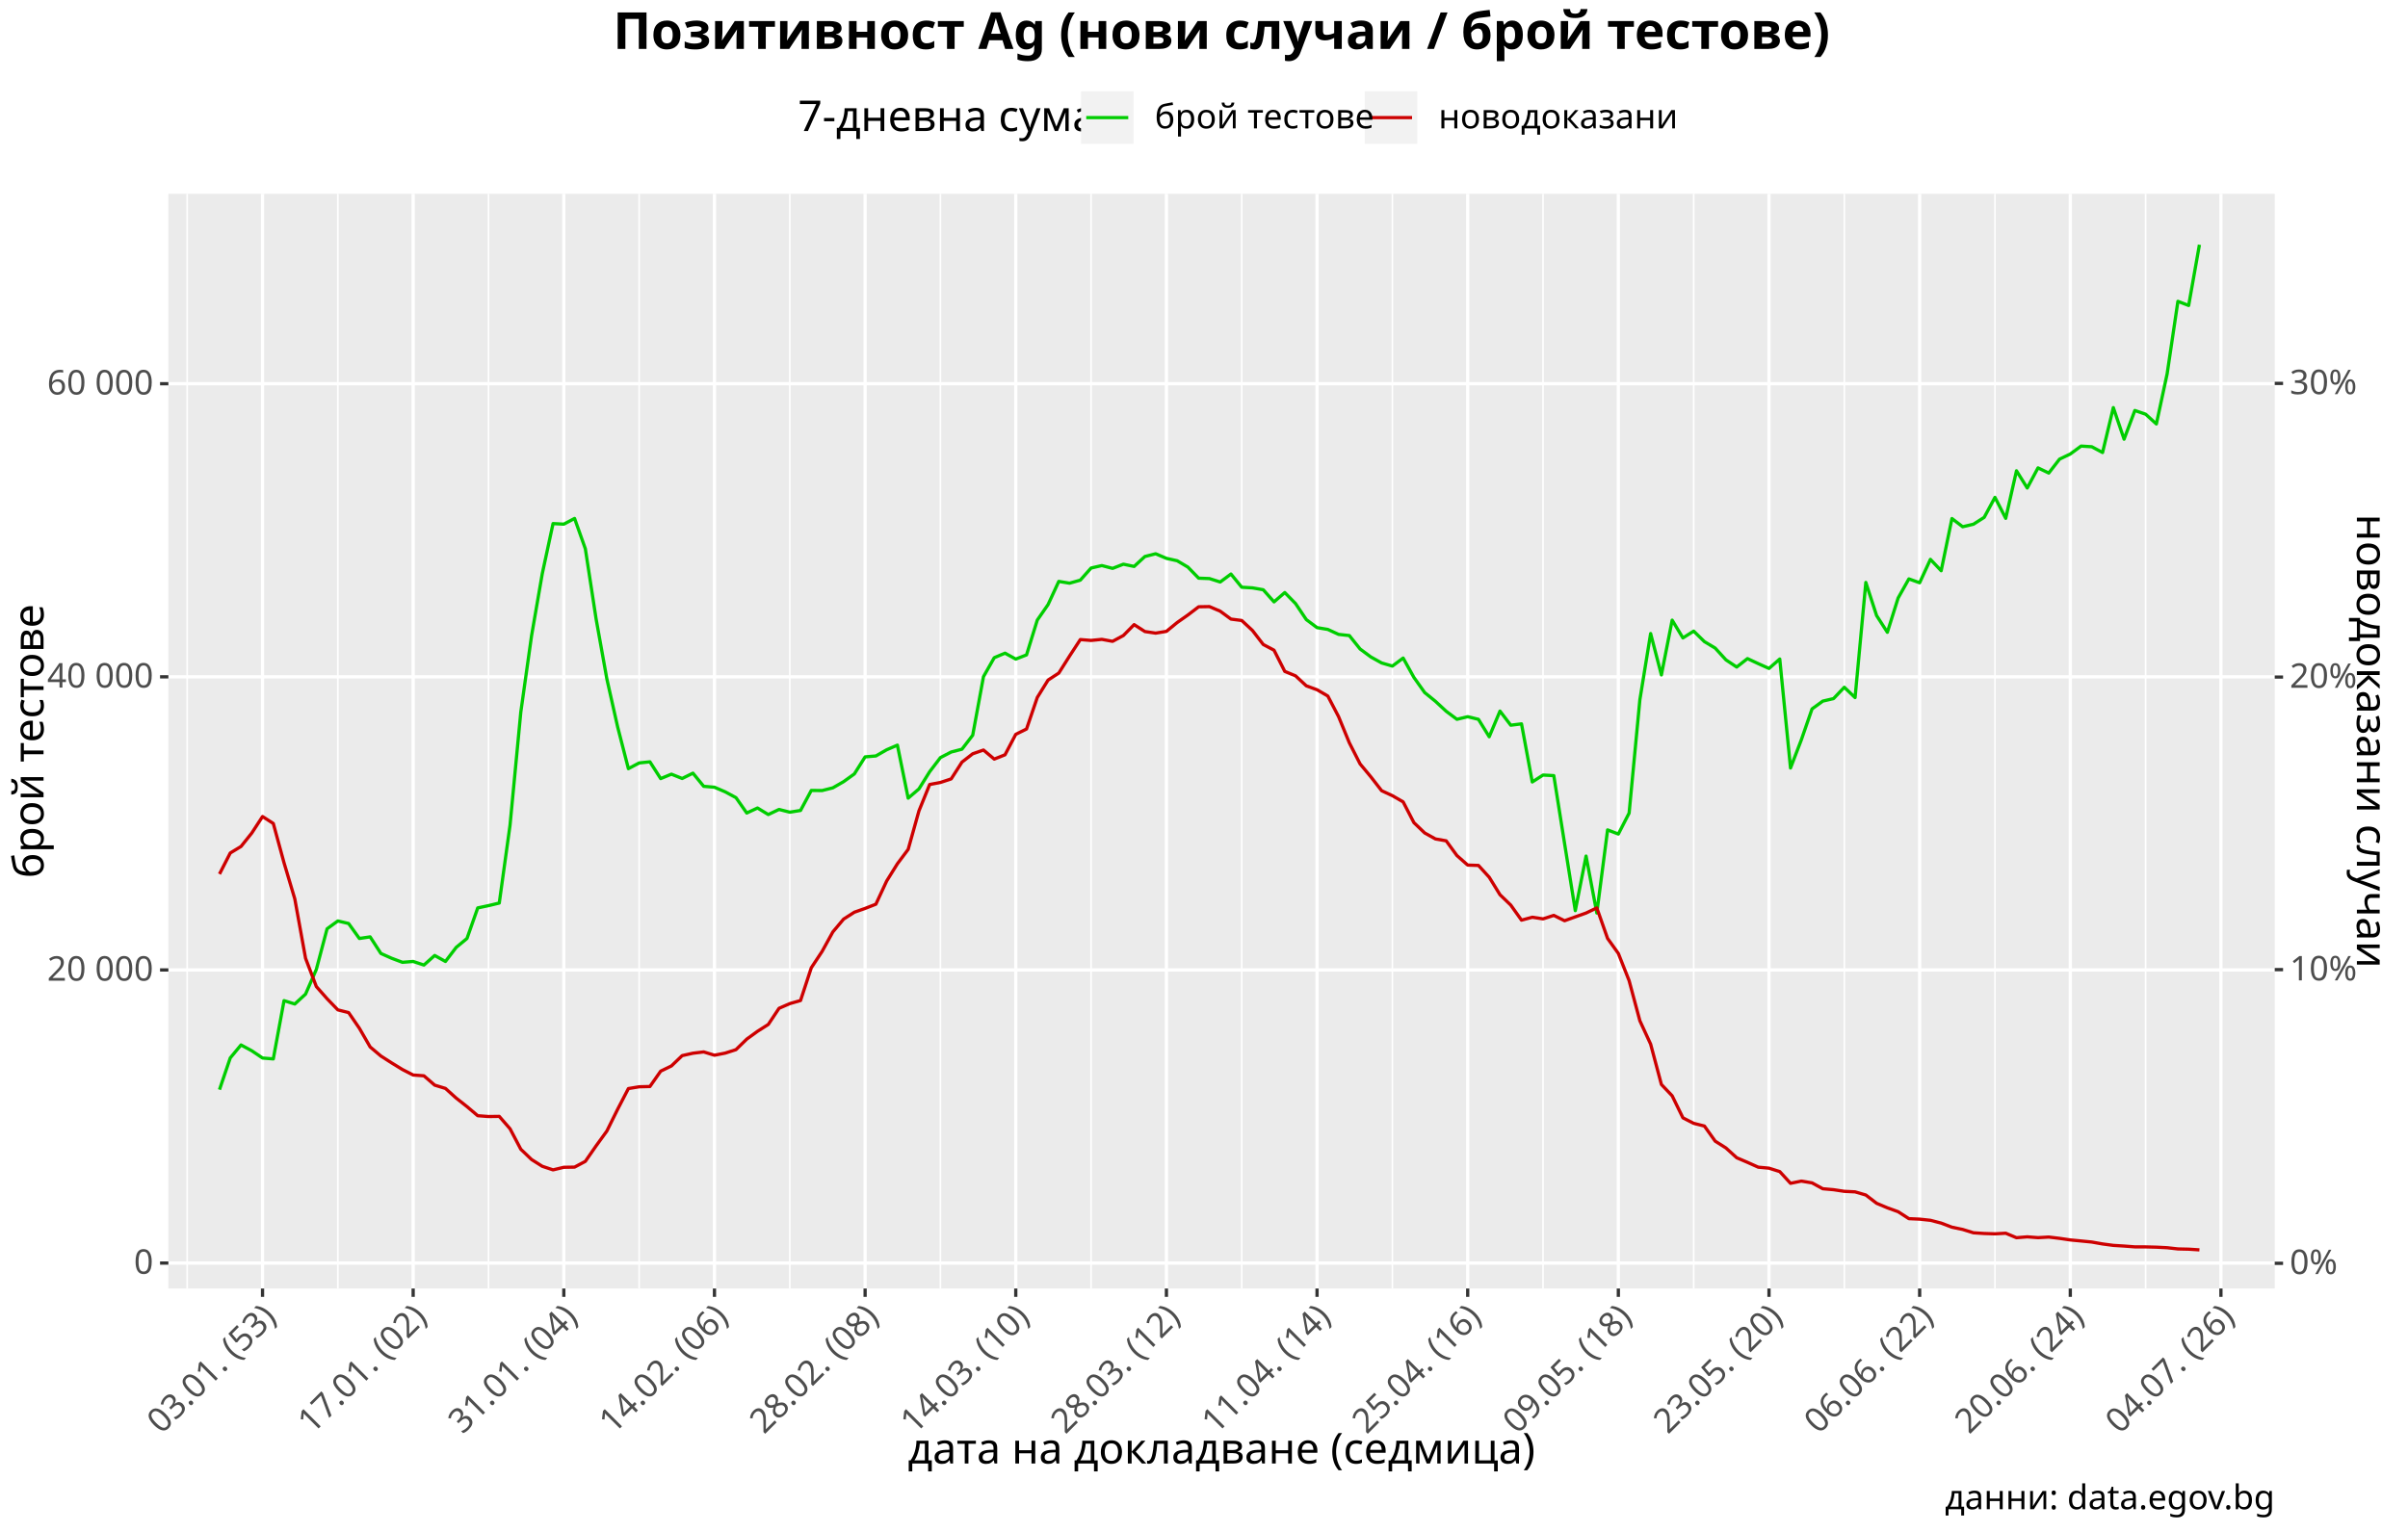
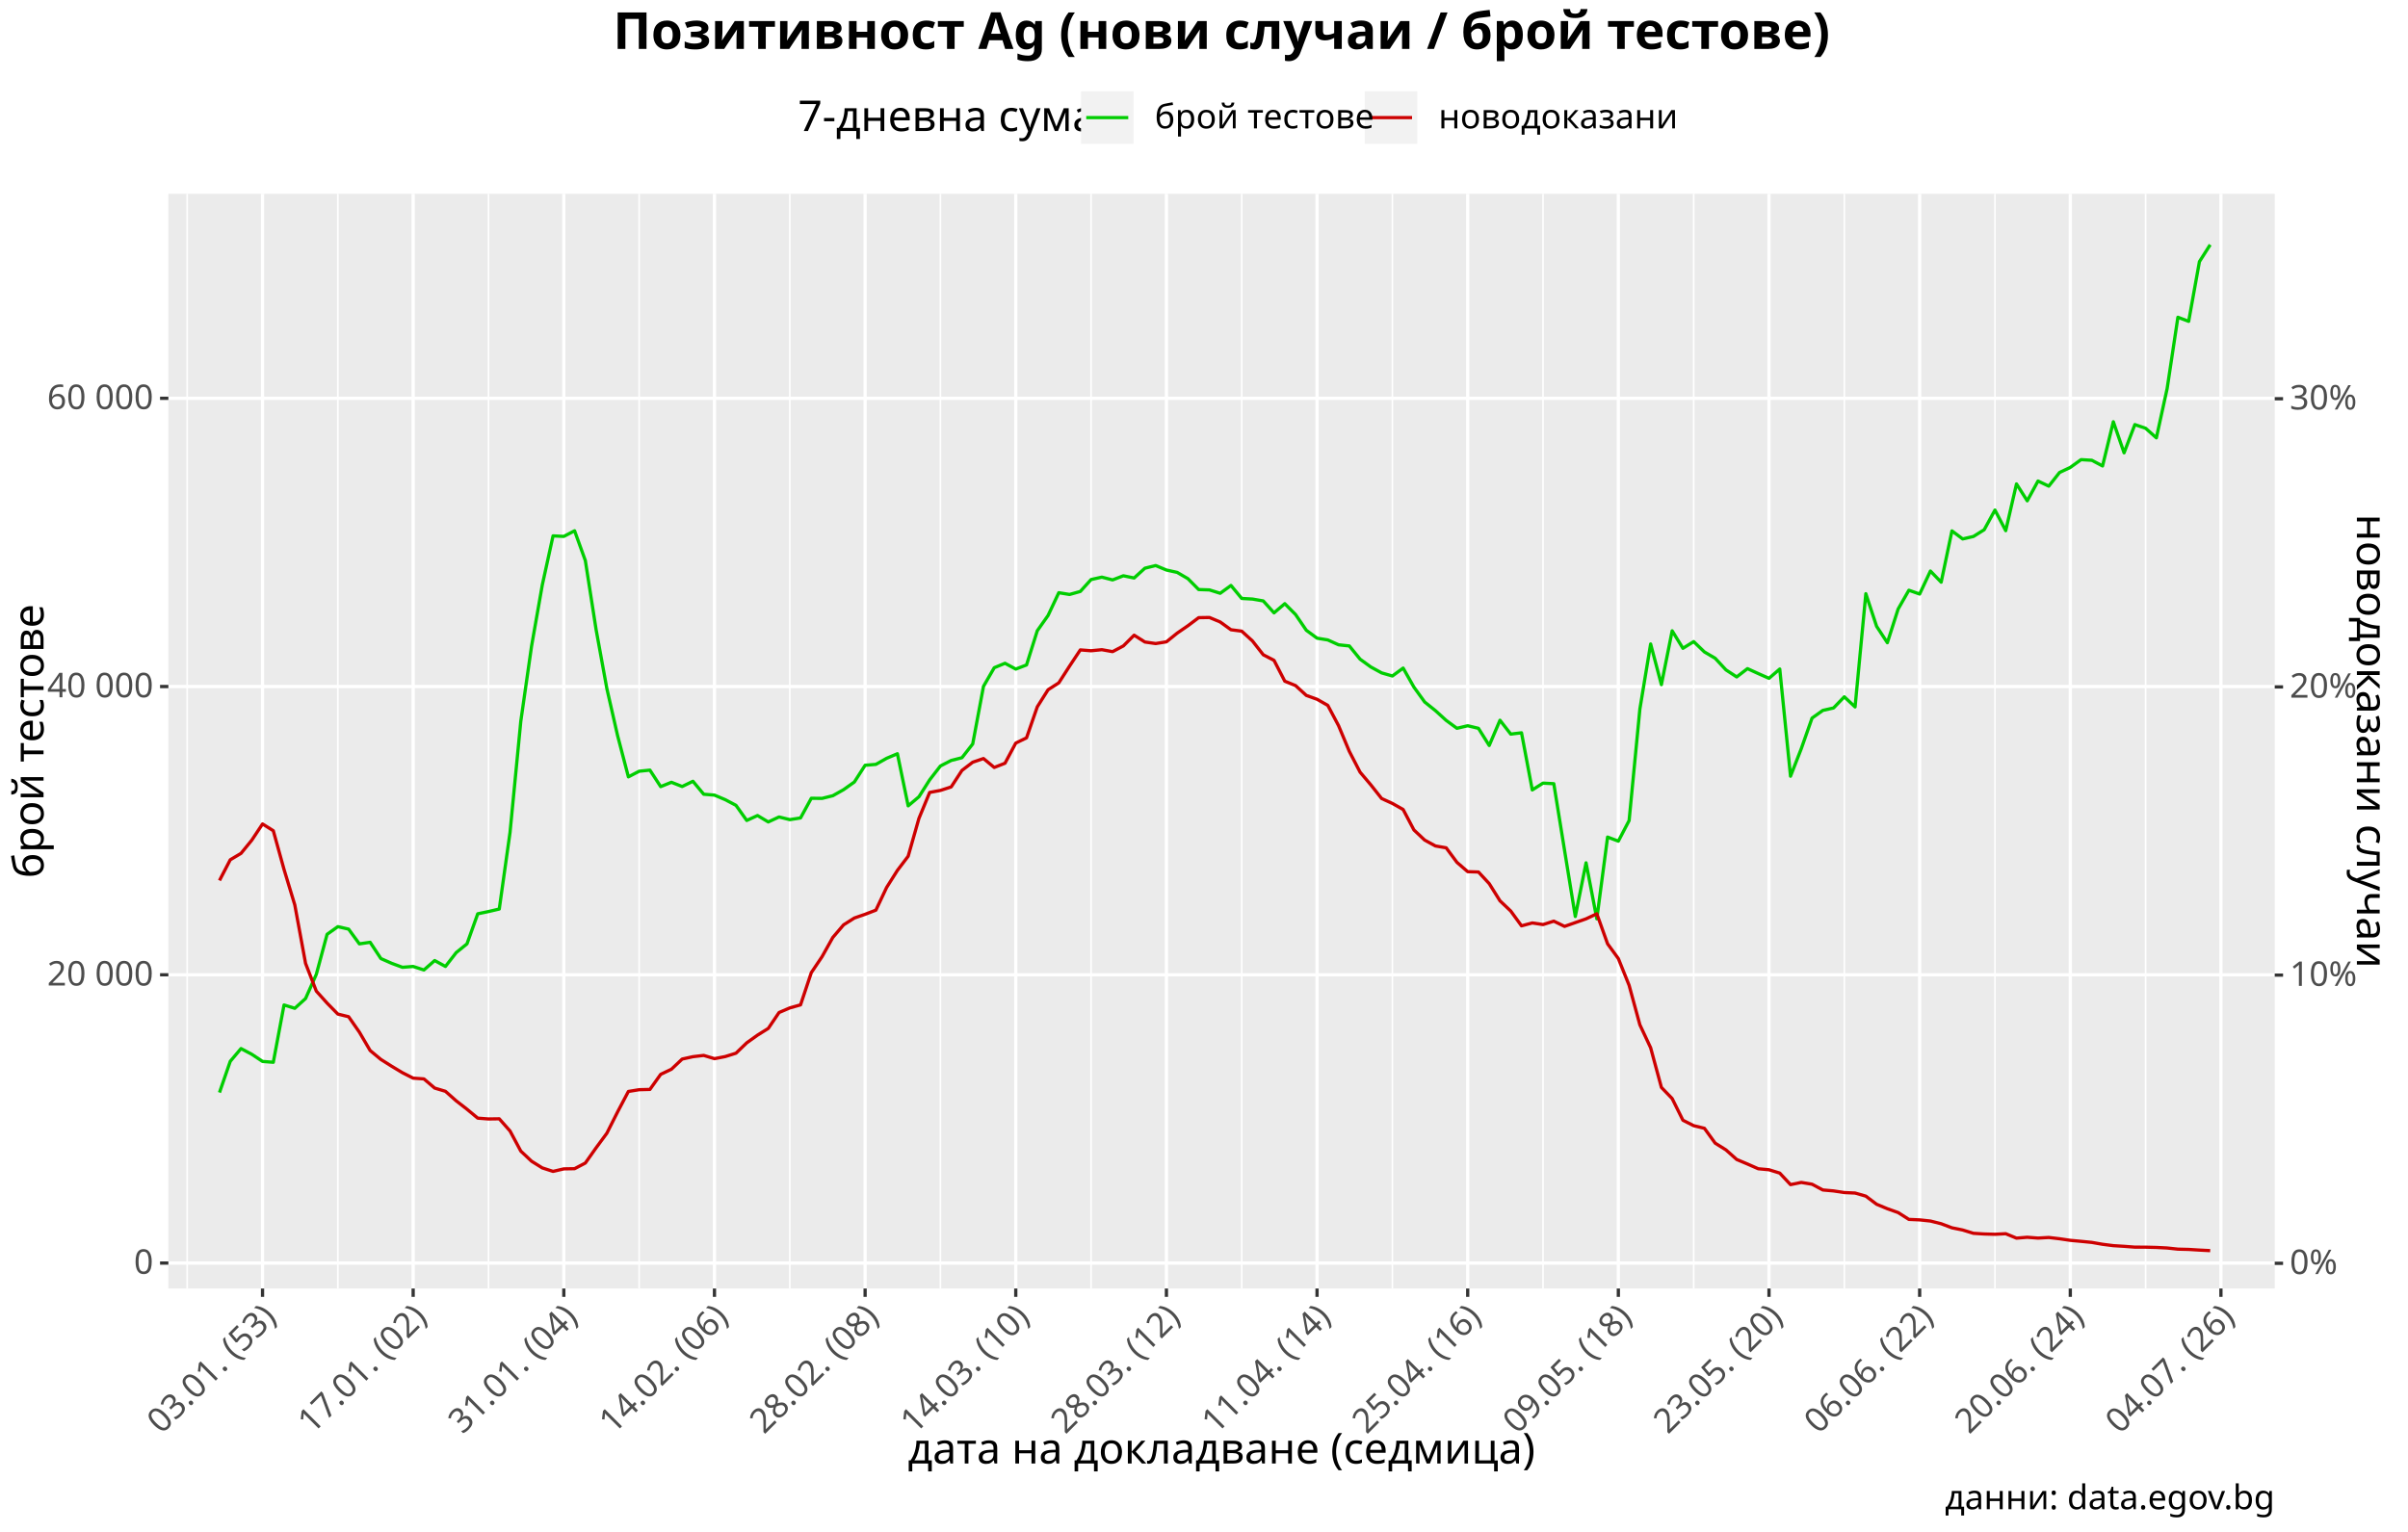
<svg xmlns="http://www.w3.org/2000/svg" class="svglite" viewBox="0 0 792.00 504.00">
  <defs>
    <style type="text/css">
    .svglite line, .svglite polyline, .svglite polygon, .svglite path, .svglite rect, .svglite circle {
      fill: none;
      stroke: #000000;
      stroke-linecap: round;
      stroke-linejoin: round;
      stroke-miterlimit: 10.00;
    }
  </style>
  </defs>
  <rect width="100%" height="100%" style="stroke: none; fill: #FFFFFF;" />
  <defs>
    <clipPath id="cpMC4wMHw3OTIuMDB8MC4wMHw1MDQuMDA=">
      <rect x="0.00" y="0.00" width="792.00" height="504.00" />
    </clipPath>
  </defs>
  <g clip-path="url(#cpMC4wMHw3OTIuMDB8MC4wMHw1MDQuMDA=)">
    <rect x="-0" y="-0" width="792.00" height="504.00" style="stroke-width: 1.07; stroke: #FFFFFF; fill: #FFFFFF;" />
  </g>
  <defs>
    <clipPath id="cpNTUuMzh8NzQ4LjE3fDYzLjc3fDQyMy45Mg==">
      <rect x="55.38" y="63.77" width="692.79" height="360.15" />
    </clipPath>
  </defs>
  <g clip-path="url(#cpNTUuMzh8NzQ4LjE3fDYzLjc3fDQyMy45Mg==)">
    <rect x="55.38" y="63.77" width="692.79" height="360.15" style="stroke-width: 1.07; stroke: none; fill: #EBEBEB;" />
    <polyline points="61.57,423.92 61.57,63.77 " style="stroke-width: 0.53; stroke: #FFFFFF; stroke-linecap: butt;" />
    <polyline points="111.12,423.92 111.12,63.77 " style="stroke-width: 0.53; stroke: #FFFFFF; stroke-linecap: butt;" />
    <polyline points="160.67,423.92 160.67,63.77 " style="stroke-width: 0.53; stroke: #FFFFFF; stroke-linecap: butt;" />
    <polyline points="210.22,423.92 210.22,63.77 " style="stroke-width: 0.53; stroke: #FFFFFF; stroke-linecap: butt;" />
    <polyline points="259.77,423.92 259.77,63.77 " style="stroke-width: 0.53; stroke: #FFFFFF; stroke-linecap: butt;" />
    <polyline points="309.31,423.92 309.31,63.77 " style="stroke-width: 0.53; stroke: #FFFFFF; stroke-linecap: butt;" />
    <polyline points="358.86,423.92 358.86,63.77 " style="stroke-width: 0.53; stroke: #FFFFFF; stroke-linecap: butt;" />
    <polyline points="408.41,423.92 408.41,63.77 " style="stroke-width: 0.53; stroke: #FFFFFF; stroke-linecap: butt;" />
    <polyline points="457.96,423.92 457.96,63.77 " style="stroke-width: 0.53; stroke: #FFFFFF; stroke-linecap: butt;" />
    <polyline points="507.51,423.92 507.51,63.77 " style="stroke-width: 0.53; stroke: #FFFFFF; stroke-linecap: butt;" />
    <polyline points="557.06,423.92 557.06,63.77 " style="stroke-width: 0.53; stroke: #FFFFFF; stroke-linecap: butt;" />
    <polyline points="606.60,423.92 606.60,63.77 " style="stroke-width: 0.53; stroke: #FFFFFF; stroke-linecap: butt;" />
    <polyline points="656.15,423.92 656.15,63.77 " style="stroke-width: 0.53; stroke: #FFFFFF; stroke-linecap: butt;" />
    <polyline points="705.70,423.92 705.70,63.77 " style="stroke-width: 0.53; stroke: #FFFFFF; stroke-linecap: butt;" />
    <polyline points="55.38,415.54 748.17,415.54 " style="stroke-width: 1.07; stroke: #FFFFFF; stroke-linecap: butt;" />
-     <polyline points="55.38,319.11 748.17,319.11 " style="stroke-width: 1.07; stroke: #FFFFFF; stroke-linecap: butt;" />
-     <polyline points="55.38,222.68 748.17,222.68 " style="stroke-width: 1.07; stroke: #FFFFFF; stroke-linecap: butt;" />
-     <polyline points="55.38,126.25 748.17,126.25 " style="stroke-width: 1.07; stroke: #FFFFFF; stroke-linecap: butt;" />
+     <polyline points="55.38,320.71 748.17,320.71 " style="stroke-width: 1.07; stroke: #FFFFFF; stroke-linecap: butt;" />
+     <polyline points="55.38,225.87 748.17,225.87 " style="stroke-width: 1.07; stroke: #FFFFFF; stroke-linecap: butt;" />
+     <polyline points="55.38,131.04 748.17,131.04 " style="stroke-width: 1.07; stroke: #FFFFFF; stroke-linecap: butt;" />
    <polyline points="86.35,423.92 86.35,63.77 " style="stroke-width: 1.07; stroke: #FFFFFF; stroke-linecap: butt;" />
    <polyline points="135.89,423.92 135.89,63.77 " style="stroke-width: 1.07; stroke: #FFFFFF; stroke-linecap: butt;" />
    <polyline points="185.44,423.92 185.44,63.77 " style="stroke-width: 1.07; stroke: #FFFFFF; stroke-linecap: butt;" />
    <polyline points="234.99,423.92 234.99,63.77 " style="stroke-width: 1.07; stroke: #FFFFFF; stroke-linecap: butt;" />
    <polyline points="284.54,423.92 284.54,63.77 " style="stroke-width: 1.07; stroke: #FFFFFF; stroke-linecap: butt;" />
    <polyline points="334.09,423.92 334.09,63.77 " style="stroke-width: 1.07; stroke: #FFFFFF; stroke-linecap: butt;" />
    <polyline points="383.64,423.92 383.64,63.77 " style="stroke-width: 1.07; stroke: #FFFFFF; stroke-linecap: butt;" />
    <polyline points="433.18,423.92 433.18,63.77 " style="stroke-width: 1.07; stroke: #FFFFFF; stroke-linecap: butt;" />
    <polyline points="482.73,423.92 482.73,63.77 " style="stroke-width: 1.07; stroke: #FFFFFF; stroke-linecap: butt;" />
    <polyline points="532.28,423.92 532.28,63.77 " style="stroke-width: 1.07; stroke: #FFFFFF; stroke-linecap: butt;" />
    <polyline points="581.83,423.92 581.83,63.77 " style="stroke-width: 1.07; stroke: #FFFFFF; stroke-linecap: butt;" />
    <polyline points="631.38,423.92 631.38,63.77 " style="stroke-width: 1.07; stroke: #FFFFFF; stroke-linecap: butt;" />
    <polyline points="680.93,423.92 680.93,63.77 " style="stroke-width: 1.07; stroke: #FFFFFF; stroke-linecap: butt;" />
    <polyline points="730.47,423.92 730.47,63.77 " style="stroke-width: 1.07; stroke: #FFFFFF; stroke-linecap: butt;" />
-     <polyline points="72.19,358.50 75.73,348.06 79.27,343.79 82.81,345.70 86.35,348.09 89.89,348.38 93.42,329.21 96.96,330.32 100.50,327.06 104.04,318.94 107.58,305.57 111.12,303.00 114.66,303.83 118.20,308.76 121.74,308.23 125.28,313.69 128.82,315.27 132.36,316.60 135.89,316.32 139.43,317.50 142.97,314.35 146.51,316.32 150.05,311.68 153.59,308.76 157.13,298.70 160.67,297.95 164.21,297.10 167.75,271.49 171.29,234.30 174.83,209.17 178.36,188.71 181.90,172.26 185.44,172.45 188.98,170.57 192.52,180.54 196.06,203.64 199.60,223.38 203.14,239.14 206.68,252.89 210.22,251.01 213.76,250.64 217.30,256.16 220.83,254.70 224.37,256.12 227.91,254.37 231.45,258.70 234.99,259.00 238.53,260.52 242.07,262.43 245.61,267.48 249.15,265.83 252.69,267.98 256.23,266.31 259.77,267.21 263.30,266.64 266.84,260.05 270.38,260.09 273.92,259.20 277.46,257.17 281.00,254.62 284.54,249.01 288.08,248.71 291.62,246.68 295.16,245.15 298.70,262.59 302.24,259.56 305.77,253.89 309.31,249.25 312.85,247.41 316.39,246.49 319.93,241.88 323.47,222.62 327.01,216.38 330.55,214.89 334.09,216.84 337.63,215.46 341.17,204.01 344.71,198.91 348.24,191.28 351.78,191.87 355.32,190.87 358.86,186.88 362.40,186.07 365.94,187.00 369.48,185.62 373.02,186.36 376.56,183.09 380.10,182.19 383.64,183.70 387.18,184.49 390.71,186.58 394.25,190.22 397.79,190.35 401.33,191.48 404.87,188.86 408.41,193.20 411.95,193.41 415.49,194.03 419.03,198.02 422.57,194.95 426.11,198.57 429.65,203.85 433.18,206.49 436.72,207.08 440.26,208.71 443.80,209.10 447.34,213.52 450.88,216.14 454.42,218.11 457.96,219.14 461.50,216.50 465.04,222.87 468.58,227.85 472.12,230.73 475.65,234.00 479.19,236.65 482.73,235.79 486.27,236.66 489.81,242.39 493.35,233.95 496.89,238.59 500.43,238.15 503.97,257.27 507.51,254.99 511.05,255.18 514.59,277.49 518.12,299.60 521.66,281.65 525.20,300.38 528.74,273.04 532.28,274.40 535.82,267.51 539.36,230.21 542.90,208.44 546.44,222.05 549.98,204.03 553.52,209.88 557.06,207.64 560.59,211.10 564.13,213.22 567.67,217.10 571.21,219.46 574.75,216.68 578.29,218.33 581.83,219.92 585.37,216.82 588.91,252.67 592.45,243.45 595.99,233.23 599.53,230.66 603.06,229.84 606.60,226.11 610.14,229.50 613.68,191.62 617.22,202.53 620.76,208.02 624.30,196.75 627.84,190.46 631.38,191.73 634.92,184.03 638.46,187.77 642.00,170.60 645.53,173.30 649.07,172.47 652.61,170.21 656.15,163.63 659.69,170.53 663.23,154.89 666.77,160.55 670.31,153.93 673.85,155.63 677.39,151.06 680.93,149.37 684.47,146.76 688.00,146.98 691.54,148.88 695.08,134.10 698.62,144.49 702.16,135.05 705.70,136.27 709.24,139.48 712.78,122.99 716.32,99.14 719.86,100.50 723.40,80.52 " style="stroke-width: 1.07; stroke: #00CD00; stroke-linecap: butt;" />
-     <polyline points="72.19,287.56 75.73,280.64 79.27,278.49 82.81,274.07 86.35,268.64 89.89,270.92 93.42,283.87 96.96,295.73 100.50,315.28 104.04,324.57 107.58,328.58 111.12,332.25 114.66,333.14 118.20,338.30 121.74,344.44 125.28,347.43 128.82,349.70 132.36,351.87 135.89,353.68 139.43,353.94 142.97,357.01 146.51,358.09 150.05,361.28 153.59,364.07 157.13,367.07 160.67,367.34 164.21,367.29 167.75,371.36 171.29,378.09 174.83,381.48 178.36,383.71 181.90,384.89 185.44,384.04 188.98,383.98 192.52,382.09 196.06,376.99 199.60,372.11 203.14,364.96 206.68,358.14 210.22,357.55 213.76,357.46 217.30,352.41 220.83,350.70 224.37,347.30 227.91,346.51 231.45,346.08 234.99,347.17 238.53,346.47 242.07,345.33 245.61,341.87 249.15,339.30 252.69,337.05 256.23,331.73 259.77,330.19 263.30,329.17 266.84,318.39 270.38,313.04 273.92,306.61 277.46,302.39 281.00,300.12 284.54,298.87 288.08,297.48 291.62,289.87 295.16,284.18 298.70,279.45 302.24,266.80 305.77,258.10 309.31,257.43 312.85,256.26 316.39,250.74 319.93,247.99 323.47,246.76 327.01,249.74 330.55,248.33 334.09,241.59 337.63,239.84 341.17,229.46 344.71,223.75 348.24,221.44 351.78,215.84 355.32,210.42 358.86,210.70 362.40,210.35 365.94,211.00 369.48,209.09 373.02,205.50 376.56,207.78 380.10,208.30 383.64,207.72 387.18,204.81 390.71,202.33 394.25,199.63 397.79,199.57 401.33,201.08 404.87,203.68 408.41,204.14 411.95,207.44 415.49,212.04 419.03,213.91 422.57,220.89 426.11,222.35 429.65,225.64 433.18,226.93 436.72,228.99 440.26,235.77 443.80,244.38 447.34,251.33 450.88,255.58 454.42,260.14 457.96,261.78 461.50,263.82 465.04,270.65 468.58,274.04 472.12,276.01 475.65,276.63 479.19,281.48 482.73,284.61 486.27,284.73 489.81,288.61 493.35,294.36 496.89,297.77 500.43,302.73 503.97,301.77 507.51,302.31 511.05,301.16 514.59,302.92 518.12,301.65 521.66,300.39 525.20,298.70 528.74,308.75 532.28,313.68 535.82,322.63 539.36,335.84 542.90,343.52 546.44,356.79 549.98,360.52 553.52,367.77 557.06,369.58 560.59,370.47 564.13,375.44 567.67,377.68 571.21,380.90 574.75,382.41 578.29,384.00 581.83,384.33 585.37,385.45 588.91,389.31 592.45,388.58 595.99,389.17 599.53,391.10 603.06,391.41 606.60,391.95 610.14,392.12 613.68,393.16 617.22,395.88 620.76,397.37 624.30,398.65 627.84,400.94 631.38,401.10 634.92,401.48 638.46,402.40 642.00,403.75 645.53,404.49 649.07,405.59 652.61,405.82 656.15,405.93 659.69,405.73 663.23,407.21 666.77,406.92 670.31,407.19 673.85,406.99 677.39,407.42 680.93,407.94 684.47,408.28 688.00,408.63 691.54,409.26 695.08,409.73 698.62,409.95 702.16,410.22 705.70,410.23 709.24,410.32 712.78,410.50 716.32,410.90 719.86,410.98 723.40,411.21 " style="stroke-width: 1.07; stroke: #CD0000; stroke-linecap: butt;" />
+     <polyline points="72.19,359.45 75.73,349.18 79.27,344.98 82.81,346.86 86.35,349.21 89.89,349.49 93.42,330.64 96.96,331.73 100.50,328.52 104.04,320.54 107.58,307.39 111.12,304.87 114.66,305.68 118.20,310.53 121.74,310.01 125.28,315.37 128.82,316.93 132.36,318.24 135.89,317.97 139.43,319.12 142.97,316.02 146.51,317.96 150.05,313.40 153.59,310.53 157.13,300.64 160.67,299.90 164.21,299.07 167.75,273.87 171.29,237.30 174.83,212.59 178.36,192.47 181.90,176.30 185.44,176.48 188.98,174.63 192.52,184.43 196.06,207.15 199.60,226.56 203.14,242.07 206.68,255.59 210.22,253.74 213.76,253.37 217.30,258.80 220.83,257.37 224.37,258.76 227.91,257.04 231.45,261.30 234.99,261.59 238.53,263.09 242.07,264.96 245.61,269.93 249.15,268.31 252.69,270.42 256.23,268.78 259.77,269.66 263.30,269.10 266.84,262.63 270.38,262.67 273.92,261.79 277.46,259.80 281.00,257.28 284.54,251.77 288.08,251.48 291.62,249.48 295.16,247.98 298.70,265.12 302.24,262.14 305.77,256.57 309.31,252.01 312.85,250.19 316.39,249.29 319.93,244.76 323.47,225.82 327.01,219.68 330.55,218.22 334.09,220.13 337.63,218.77 341.17,207.51 344.71,202.50 348.24,195.00 351.78,195.58 355.32,194.59 358.86,190.67 362.40,189.88 365.94,190.79 369.48,189.43 373.02,190.16 376.56,186.94 380.10,186.06 383.64,187.54 387.18,188.32 390.71,190.38 394.25,193.96 397.79,194.08 401.33,195.19 404.87,192.62 408.41,196.89 411.95,197.09 415.49,197.70 419.03,201.63 422.57,198.61 426.11,202.17 429.65,207.36 433.18,209.96 436.72,210.54 440.26,212.14 443.80,212.52 447.34,216.87 450.88,219.44 454.42,221.38 457.96,222.40 461.50,219.80 465.04,226.06 468.58,230.96 472.12,233.80 475.65,237.01 479.19,239.61 482.73,238.77 486.27,239.62 489.81,245.26 493.35,236.96 496.89,241.52 500.43,241.09 503.97,259.89 507.51,257.65 511.05,257.84 514.59,279.78 518.12,301.52 521.66,283.87 525.20,302.29 528.74,275.40 532.28,276.74 535.82,269.97 539.36,233.28 542.90,211.87 546.44,225.25 549.98,207.54 553.52,213.29 557.06,211.09 560.59,214.49 564.13,216.57 567.67,220.39 571.21,222.71 574.75,219.98 578.29,221.60 581.83,223.17 585.37,220.11 588.91,255.37 592.45,246.31 595.99,236.25 599.53,233.72 603.06,232.92 606.60,229.25 610.14,232.58 613.68,195.33 617.22,206.06 620.76,211.45 624.30,200.38 627.84,194.19 631.38,195.44 634.92,187.87 638.46,191.54 642.00,174.66 645.53,177.31 649.07,176.50 652.61,174.28 656.15,167.81 659.69,174.59 663.23,159.21 666.77,164.77 670.31,158.26 673.85,159.94 677.39,155.45 680.93,153.78 684.47,151.22 688.00,151.43 691.54,153.30 695.08,138.76 698.62,148.98 702.16,139.69 705.70,140.90 709.24,144.05 712.78,127.84 716.32,104.38 719.86,105.72 723.40,86.08 726.94,80.52 " style="stroke-width: 1.07; stroke: #00CD00; stroke-linecap: butt;" />
+     <polyline points="72.19,289.68 75.73,282.87 79.27,280.76 82.81,276.42 86.35,271.08 89.89,273.31 93.42,286.05 96.96,297.72 100.50,316.95 104.04,326.08 107.58,330.02 111.12,333.63 114.66,334.50 118.20,339.58 121.74,345.62 125.28,348.56 128.82,350.79 132.36,352.92 135.89,354.71 139.43,354.96 142.97,357.98 146.51,359.04 150.05,362.18 153.59,364.93 157.13,367.87 160.67,368.14 164.21,368.09 167.75,372.09 171.29,378.71 174.83,382.04 178.36,384.24 181.90,385.39 185.44,384.56 188.98,384.50 192.52,382.64 196.06,377.63 199.60,372.83 203.14,365.80 206.68,359.09 210.22,358.51 213.76,358.42 217.30,353.46 220.83,351.78 224.37,348.43 227.91,347.65 231.45,347.23 234.99,348.30 238.53,347.61 242.07,346.50 245.61,343.09 249.15,340.56 252.69,338.35 256.23,333.12 259.77,331.60 263.30,330.60 266.84,320.00 270.38,314.74 273.92,308.41 277.46,304.27 281.00,302.03 284.54,300.80 288.08,299.44 291.62,291.96 295.16,286.36 298.70,281.70 302.24,269.26 305.77,260.71 309.31,260.05 312.85,258.90 316.39,253.47 319.93,250.77 323.47,249.56 327.01,252.49 330.55,251.10 334.09,244.47 337.63,242.75 341.17,232.54 344.71,226.93 348.24,224.66 351.78,219.15 355.32,213.82 358.86,214.10 362.40,213.75 365.94,214.39 369.48,212.51 373.02,208.98 376.56,211.22 380.10,211.73 383.64,211.16 387.18,208.30 390.71,205.87 394.25,203.21 397.79,203.15 401.33,204.63 404.87,207.19 408.41,207.65 411.95,210.89 415.49,215.42 419.03,217.25 422.57,224.11 426.11,225.55 429.65,228.79 433.18,230.06 436.72,232.08 440.26,238.75 443.80,247.21 447.34,254.05 450.88,258.23 454.42,262.71 457.96,264.33 461.50,266.33 465.04,273.05 468.58,276.39 472.12,278.32 475.65,278.93 479.19,283.71 482.73,286.78 486.27,286.89 489.81,290.71 493.35,296.37 496.89,299.73 500.43,304.60 503.97,303.65 507.51,304.18 511.05,303.06 514.59,304.78 518.12,303.54 521.66,302.30 525.20,300.64 528.74,310.52 532.28,315.37 535.82,324.17 539.36,337.16 542.90,344.71 546.44,357.76 549.98,361.43 553.52,368.56 557.06,370.35 560.59,371.21 564.13,376.10 567.67,378.31 571.21,381.47 574.75,382.96 578.29,384.52 581.83,384.85 585.37,385.95 588.91,389.74 592.45,389.02 595.99,389.61 599.53,391.50 603.06,391.81 606.60,392.35 610.14,392.51 613.68,393.53 617.22,396.20 620.76,397.67 624.30,398.93 627.84,401.18 631.38,401.34 634.92,401.72 638.46,402.61 642.00,403.95 645.53,404.67 649.07,405.76 652.61,405.98 656.15,406.08 659.69,405.89 663.23,407.35 666.77,407.06 670.31,407.33 673.85,407.13 677.39,407.55 680.93,408.07 684.47,408.40 688.00,408.75 691.54,409.37 695.08,409.82 698.62,410.04 702.16,410.31 705.70,410.32 709.24,410.41 712.78,410.59 716.32,410.97 719.86,411.06 723.40,411.28 726.94,411.46 " style="stroke-width: 1.07; stroke: #CD0000; stroke-linecap: butt;" />
  </g>
  <g clip-path="url(#cpMC4wMHw3OTIuMDB8MC4wMHw1MDQuMDA=)">
    <text x="50.45" y="419.08" text-anchor="end" style="font-size: 11.20px; fill: #4D4D4D; font-family: Calibri;" textLength="5.67px" lengthAdjust="spacingAndGlyphs">0</text>
-     <text x="50.45" y="322.64" text-anchor="end" style="font-size: 11.20px; fill: #4D4D4D; font-family: Calibri;" textLength="30.90px" lengthAdjust="spacingAndGlyphs">20 000</text>
-     <text x="50.45" y="226.21" text-anchor="end" style="font-size: 11.20px; fill: #4D4D4D; font-family: Calibri;" textLength="30.90px" lengthAdjust="spacingAndGlyphs">40 000</text>
-     <text x="50.45" y="129.78" text-anchor="end" style="font-size: 11.20px; fill: #4D4D4D; font-family: Calibri;" textLength="30.90px" lengthAdjust="spacingAndGlyphs">60 000</text>
+     <text x="50.45" y="324.24" text-anchor="end" style="font-size: 11.20px; fill: #4D4D4D; font-family: Calibri;" textLength="30.90px" lengthAdjust="spacingAndGlyphs">20 000</text>
+     <text x="50.45" y="229.41" text-anchor="end" style="font-size: 11.20px; fill: #4D4D4D; font-family: Calibri;" textLength="30.90px" lengthAdjust="spacingAndGlyphs">40 000</text>
+     <text x="50.45" y="134.58" text-anchor="end" style="font-size: 11.20px; fill: #4D4D4D; font-family: Calibri;" textLength="30.90px" lengthAdjust="spacingAndGlyphs">60 000</text>
    <polyline points="52.64,415.54 55.38,415.54 " style="stroke-width: 1.07; stroke: #333333; stroke-linecap: butt;" />
-     <polyline points="52.64,319.11 55.38,319.11 " style="stroke-width: 1.07; stroke: #333333; stroke-linecap: butt;" />
-     <polyline points="52.64,222.68 55.38,222.68 " style="stroke-width: 1.07; stroke: #333333; stroke-linecap: butt;" />
-     <polyline points="52.64,126.25 55.38,126.25 " style="stroke-width: 1.07; stroke: #333333; stroke-linecap: butt;" />
+     <polyline points="52.64,320.71 55.38,320.71 " style="stroke-width: 1.07; stroke: #333333; stroke-linecap: butt;" />
+     <polyline points="52.64,225.87 55.38,225.87 " style="stroke-width: 1.07; stroke: #333333; stroke-linecap: butt;" />
+     <polyline points="52.64,131.04 55.38,131.04 " style="stroke-width: 1.07; stroke: #333333; stroke-linecap: butt;" />
    <polyline points="748.17,415.63 750.91,415.63 " style="stroke-width: 1.07; stroke: #333333; stroke-linecap: butt;" />
-     <polyline points="748.17,319.01 750.91,319.01 " style="stroke-width: 1.07; stroke: #333333; stroke-linecap: butt;" />
-     <polyline points="748.17,222.75 750.91,222.75 " style="stroke-width: 1.07; stroke: #333333; stroke-linecap: butt;" />
-     <polyline points="748.17,126.14 750.91,126.14 " style="stroke-width: 1.07; stroke: #333333; stroke-linecap: butt;" />
+     <polyline points="748.17,320.81 750.91,320.81 " style="stroke-width: 1.07; stroke: #333333; stroke-linecap: butt;" />
+     <polyline points="748.17,226.00 750.91,226.00 " style="stroke-width: 1.07; stroke: #333333; stroke-linecap: butt;" />
+     <polyline points="748.17,131.19 750.91,131.19 " style="stroke-width: 1.07; stroke: #333333; stroke-linecap: butt;" />
    <text x="753.10" y="419.16" style="font-size: 11.20px; fill: #4D4D4D; font-family: Calibri;" textLength="13.67px" lengthAdjust="spacingAndGlyphs">0%</text>
-     <text x="753.10" y="322.55" style="font-size: 11.20px; fill: #4D4D4D; font-family: Calibri;" textLength="19.35px" lengthAdjust="spacingAndGlyphs">10%</text>
-     <text x="753.10" y="226.29" style="font-size: 11.20px; fill: #4D4D4D; font-family: Calibri;" textLength="19.35px" lengthAdjust="spacingAndGlyphs">20%</text>
-     <text x="753.10" y="129.67" style="font-size: 11.20px; fill: #4D4D4D; font-family: Calibri;" textLength="19.35px" lengthAdjust="spacingAndGlyphs">30%</text>
+     <text x="753.10" y="324.35" style="font-size: 11.20px; fill: #4D4D4D; font-family: Calibri;" textLength="19.35px" lengthAdjust="spacingAndGlyphs">10%</text>
+     <text x="753.10" y="229.53" style="font-size: 11.20px; fill: #4D4D4D; font-family: Calibri;" textLength="19.35px" lengthAdjust="spacingAndGlyphs">20%</text>
+     <text x="753.10" y="134.72" style="font-size: 11.20px; fill: #4D4D4D; font-family: Calibri;" textLength="19.35px" lengthAdjust="spacingAndGlyphs">30%</text>
    <polyline points="86.35,426.66 86.35,423.92 " style="stroke-width: 1.07; stroke: #333333; stroke-linecap: butt;" />
    <polyline points="135.89,426.66 135.89,423.92 " style="stroke-width: 1.07; stroke: #333333; stroke-linecap: butt;" />
    <polyline points="185.44,426.66 185.44,423.92 " style="stroke-width: 1.07; stroke: #333333; stroke-linecap: butt;" />
    <polyline points="234.99,426.66 234.99,423.92 " style="stroke-width: 1.07; stroke: #333333; stroke-linecap: butt;" />
    <polyline points="284.54,426.66 284.54,423.92 " style="stroke-width: 1.07; stroke: #333333; stroke-linecap: butt;" />
    <polyline points="334.09,426.66 334.09,423.92 " style="stroke-width: 1.07; stroke: #333333; stroke-linecap: butt;" />
    <polyline points="383.64,426.66 383.64,423.92 " style="stroke-width: 1.07; stroke: #333333; stroke-linecap: butt;" />
    <polyline points="433.18,426.66 433.18,423.92 " style="stroke-width: 1.07; stroke: #333333; stroke-linecap: butt;" />
    <polyline points="482.73,426.66 482.73,423.92 " style="stroke-width: 1.07; stroke: #333333; stroke-linecap: butt;" />
    <polyline points="532.28,426.66 532.28,423.92 " style="stroke-width: 1.07; stroke: #333333; stroke-linecap: butt;" />
    <polyline points="581.83,426.66 581.83,423.92 " style="stroke-width: 1.07; stroke: #333333; stroke-linecap: butt;" />
    <polyline points="631.38,426.66 631.38,423.92 " style="stroke-width: 1.07; stroke: #333333; stroke-linecap: butt;" />
    <polyline points="680.93,426.66 680.93,423.92 " style="stroke-width: 1.07; stroke: #333333; stroke-linecap: butt;" />
    <polyline points="730.47,426.66 730.47,423.92 " style="stroke-width: 1.07; stroke: #333333; stroke-linecap: butt;" />
    <text transform="translate(91.35,433.85) rotate(-45)" text-anchor="end" style="font-size: 11.20px; fill: #4D4D4D; font-family: Calibri;" textLength="49.00px" lengthAdjust="spacingAndGlyphs">03.01. (53)</text>
    <text transform="translate(140.89,433.85) rotate(-45)" text-anchor="end" style="font-size: 11.20px; fill: #4D4D4D; font-family: Calibri;" textLength="49.00px" lengthAdjust="spacingAndGlyphs">17.01. (02)</text>
    <text transform="translate(190.44,433.85) rotate(-45)" text-anchor="end" style="font-size: 11.20px; fill: #4D4D4D; font-family: Calibri;" textLength="49.00px" lengthAdjust="spacingAndGlyphs">31.01. (04)</text>
    <text transform="translate(239.99,433.85) rotate(-45)" text-anchor="end" style="font-size: 11.20px; fill: #4D4D4D; font-family: Calibri;" textLength="49.00px" lengthAdjust="spacingAndGlyphs">14.02. (06)</text>
    <text transform="translate(289.54,433.85) rotate(-45)" text-anchor="end" style="font-size: 11.20px; fill: #4D4D4D; font-family: Calibri;" textLength="49.00px" lengthAdjust="spacingAndGlyphs">28.02. (08)</text>
    <text transform="translate(339.09,433.85) rotate(-45)" text-anchor="end" style="font-size: 11.20px; fill: #4D4D4D; font-family: Calibri;" textLength="49.00px" lengthAdjust="spacingAndGlyphs">14.03. (10)</text>
    <text transform="translate(388.64,433.85) rotate(-45)" text-anchor="end" style="font-size: 11.20px; fill: #4D4D4D; font-family: Calibri;" textLength="49.00px" lengthAdjust="spacingAndGlyphs">28.03. (12)</text>
    <text transform="translate(438.18,433.85) rotate(-45)" text-anchor="end" style="font-size: 11.20px; fill: #4D4D4D; font-family: Calibri;" textLength="49.00px" lengthAdjust="spacingAndGlyphs">11.04. (14)</text>
    <text transform="translate(487.73,433.85) rotate(-45)" text-anchor="end" style="font-size: 11.20px; fill: #4D4D4D; font-family: Calibri;" textLength="49.00px" lengthAdjust="spacingAndGlyphs">25.04. (16)</text>
    <text transform="translate(537.28,433.85) rotate(-45)" text-anchor="end" style="font-size: 11.20px; fill: #4D4D4D; font-family: Calibri;" textLength="49.00px" lengthAdjust="spacingAndGlyphs">09.05. (18)</text>
    <text transform="translate(586.83,433.85) rotate(-45)" text-anchor="end" style="font-size: 11.20px; fill: #4D4D4D; font-family: Calibri;" textLength="49.00px" lengthAdjust="spacingAndGlyphs">23.05. (20)</text>
    <text transform="translate(636.38,433.85) rotate(-45)" text-anchor="end" style="font-size: 11.20px; fill: #4D4D4D; font-family: Calibri;" textLength="49.00px" lengthAdjust="spacingAndGlyphs">06.06. (22)</text>
    <text transform="translate(685.93,433.85) rotate(-45)" text-anchor="end" style="font-size: 11.20px; fill: #4D4D4D; font-family: Calibri;" textLength="49.00px" lengthAdjust="spacingAndGlyphs">20.06. (24)</text>
    <text transform="translate(735.47,433.85) rotate(-45)" text-anchor="end" style="font-size: 11.20px; fill: #4D4D4D; font-family: Calibri;" textLength="49.00px" lengthAdjust="spacingAndGlyphs">04.07. (26)</text>
    <text x="401.77" y="481.49" text-anchor="middle" style="font-size: 14.00px; font-family: Calibri;" textLength="181.99px" lengthAdjust="spacingAndGlyphs">дата на докладване (седмица)</text>
    <text transform="translate(14.32,243.84) rotate(-90)" text-anchor="middle" style="font-size: 14.00px; font-family: Calibri;" textLength="77.69px" lengthAdjust="spacingAndGlyphs">брой тестове</text>
    <text transform="translate(775.19,243.84) rotate(90)" text-anchor="middle" style="font-size: 14.00px; font-family: Calibri;" textLength="128.39px" lengthAdjust="spacingAndGlyphs">новодоказани случаи</text>
    <rect x="256.98" y="24.57" width="289.59" height="28.24" style="stroke-width: 1.07; stroke: none; fill: #FFFFFF;" />
    <text x="262.46" y="43.11" style="font-size: 14.00px; font-family: Calibri;" textLength="86.10px" lengthAdjust="spacingAndGlyphs">7-дневна сума</text>
    <rect x="355.54" y="30.05" width="17.28" height="17.28" style="stroke-width: 1.07; stroke: none; fill: #F2F2F2;" />
    <line x1="357.27" y1="38.69" x2="371.09" y2="38.69" style="stroke-width: 1.07; stroke: #00CD00; stroke-linecap: butt;" />
    <rect x="448.87" y="30.05" width="17.28" height="17.28" style="stroke-width: 1.07; stroke: none; fill: #F2F2F2;" />
    <line x1="450.60" y1="38.69" x2="464.43" y2="38.69" style="stroke-width: 1.07; stroke: #CD0000; stroke-linecap: butt;" />
    <text x="379.79" y="42.23" style="font-size: 11.20px; font-family: Calibri;" textLength="62.11px" lengthAdjust="spacingAndGlyphs">брой тестове</text>
    <text x="473.13" y="42.23" style="font-size: 11.20px; font-family: Calibri;" textLength="67.96px" lengthAdjust="spacingAndGlyphs">новодоказани</text>
    <text x="401.77" y="16.10" text-anchor="middle" style="font-size: 16.80px; font-weight: bold; font-family: Calibri;" textLength="326.91px" lengthAdjust="spacingAndGlyphs">Позитивност Ag (нови случаи / брой тестове)</text>
    <text x="748.17" y="496.53" text-anchor="end" style="font-size: 11.20px; font-family: Calibri;" textLength="94.05px" lengthAdjust="spacingAndGlyphs">данни: data.egov.bg</text>
  </g>
</svg>
